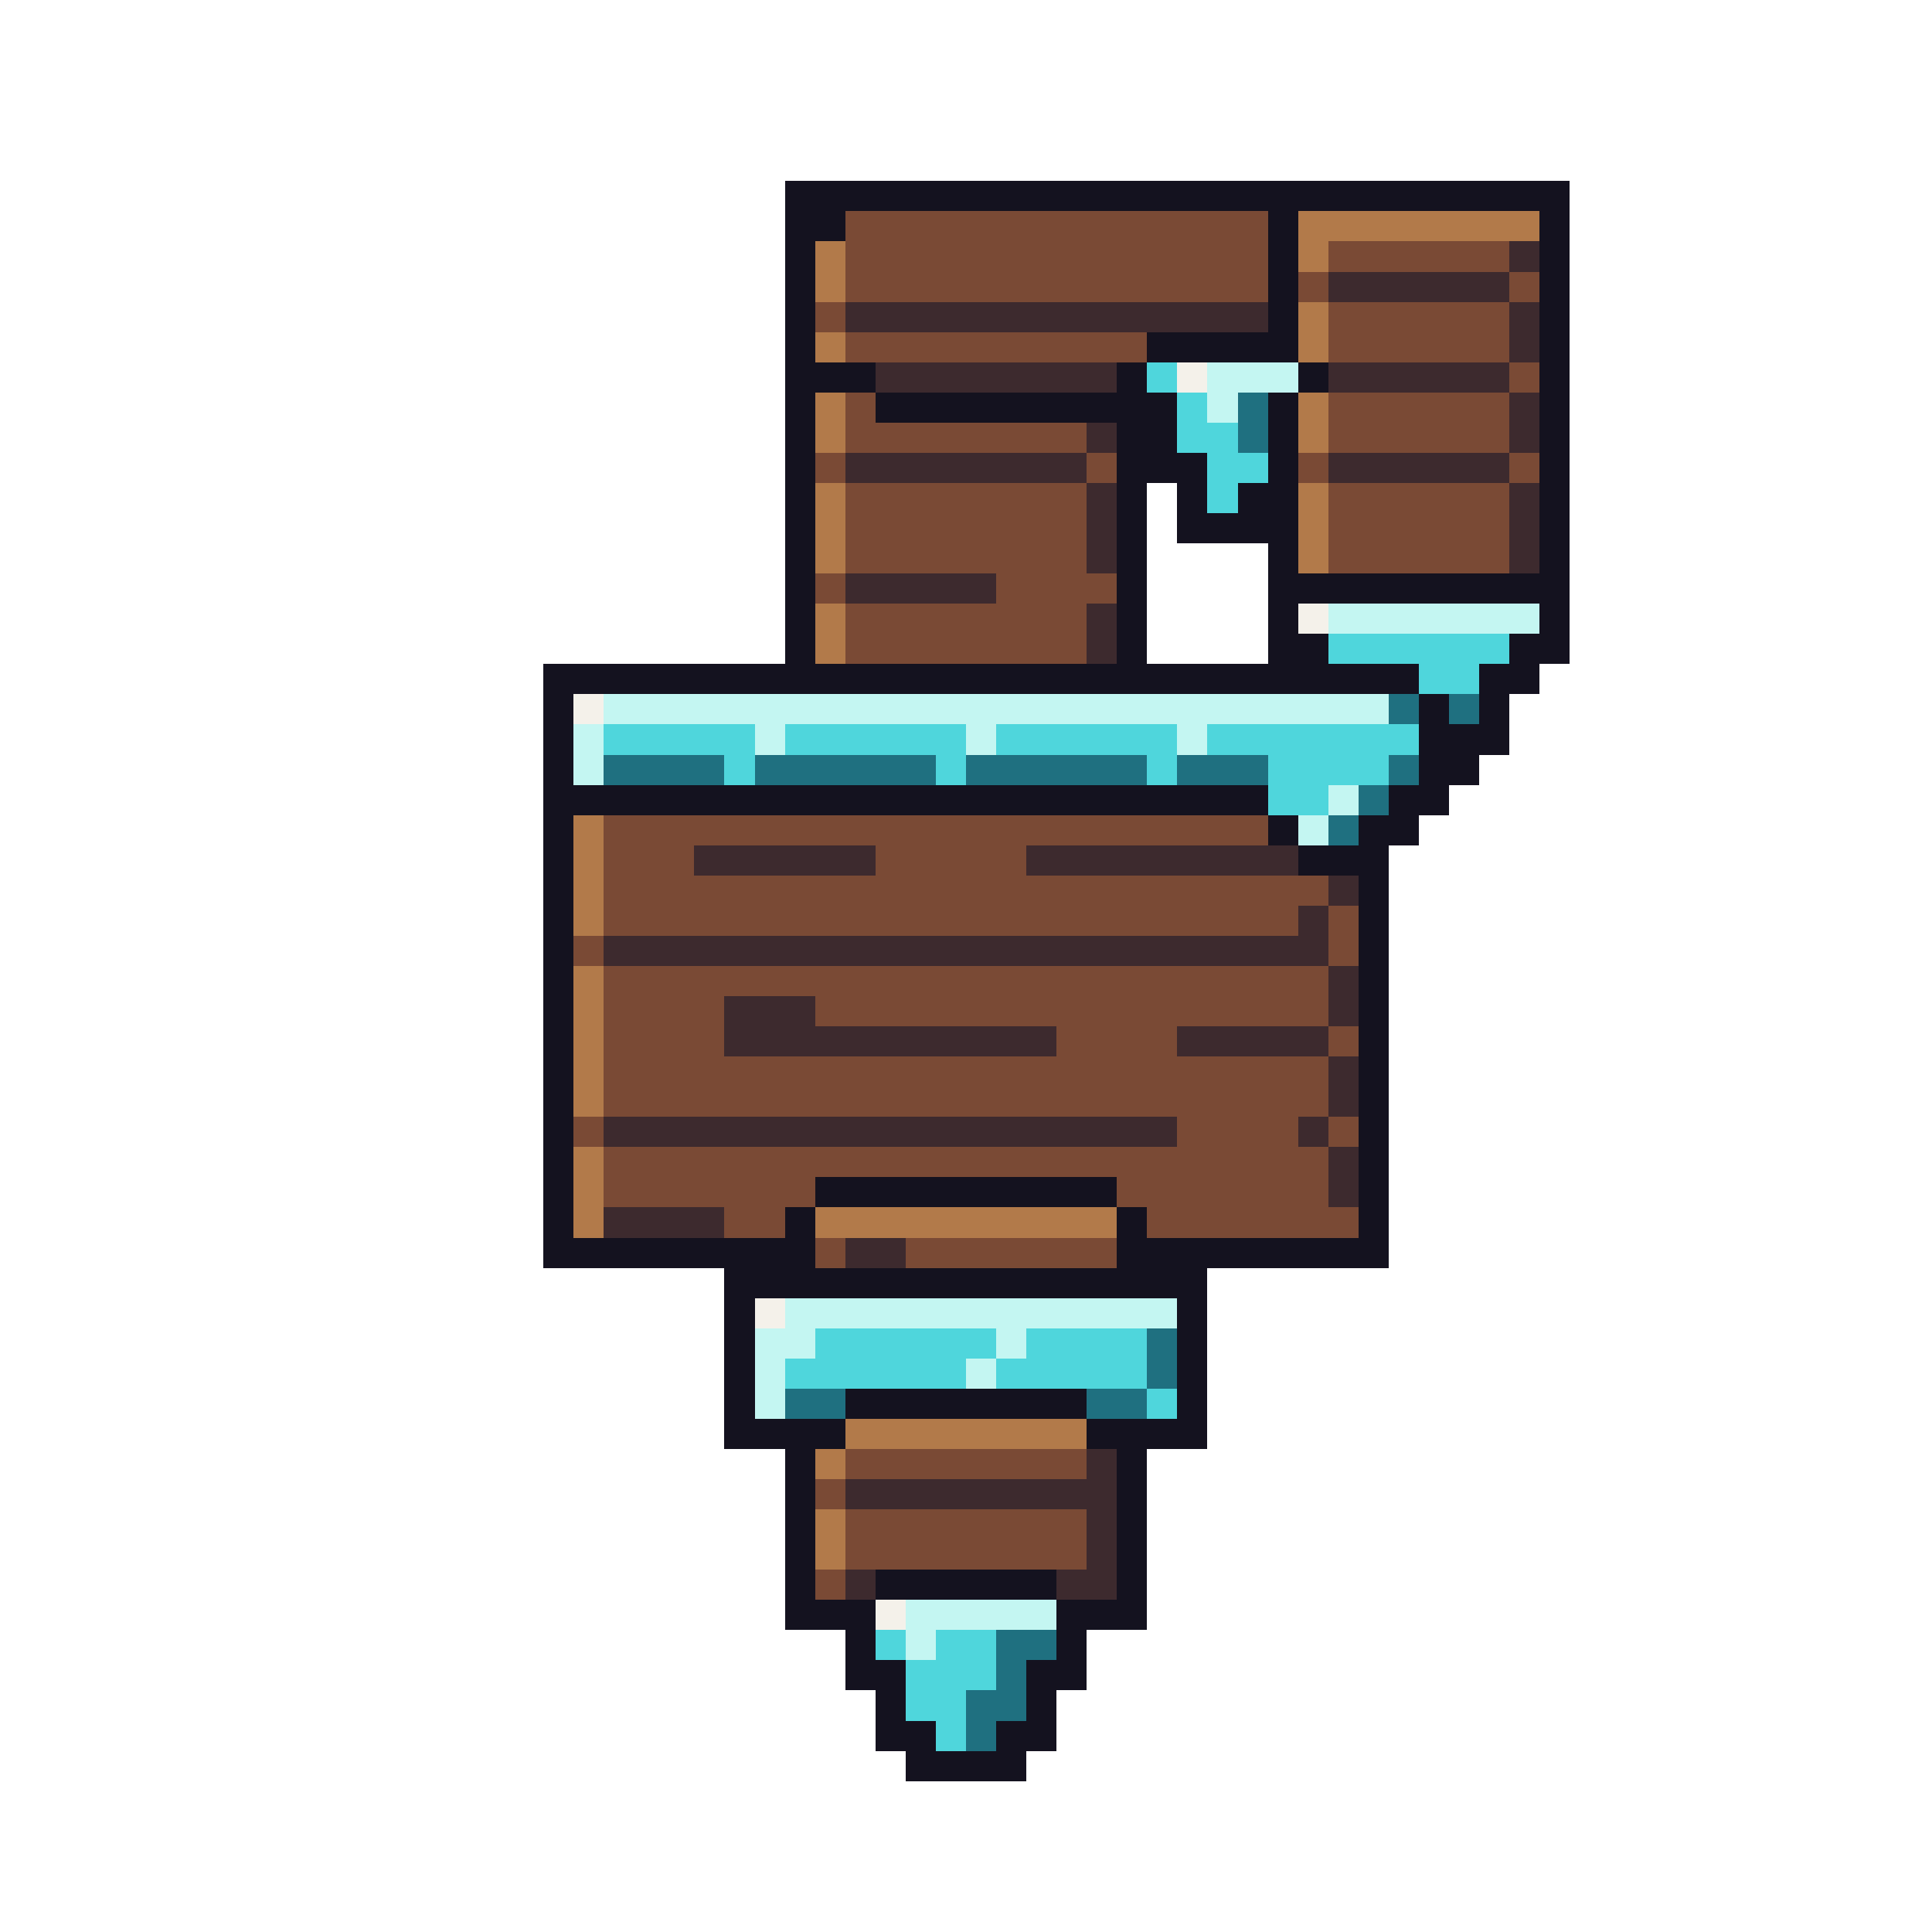
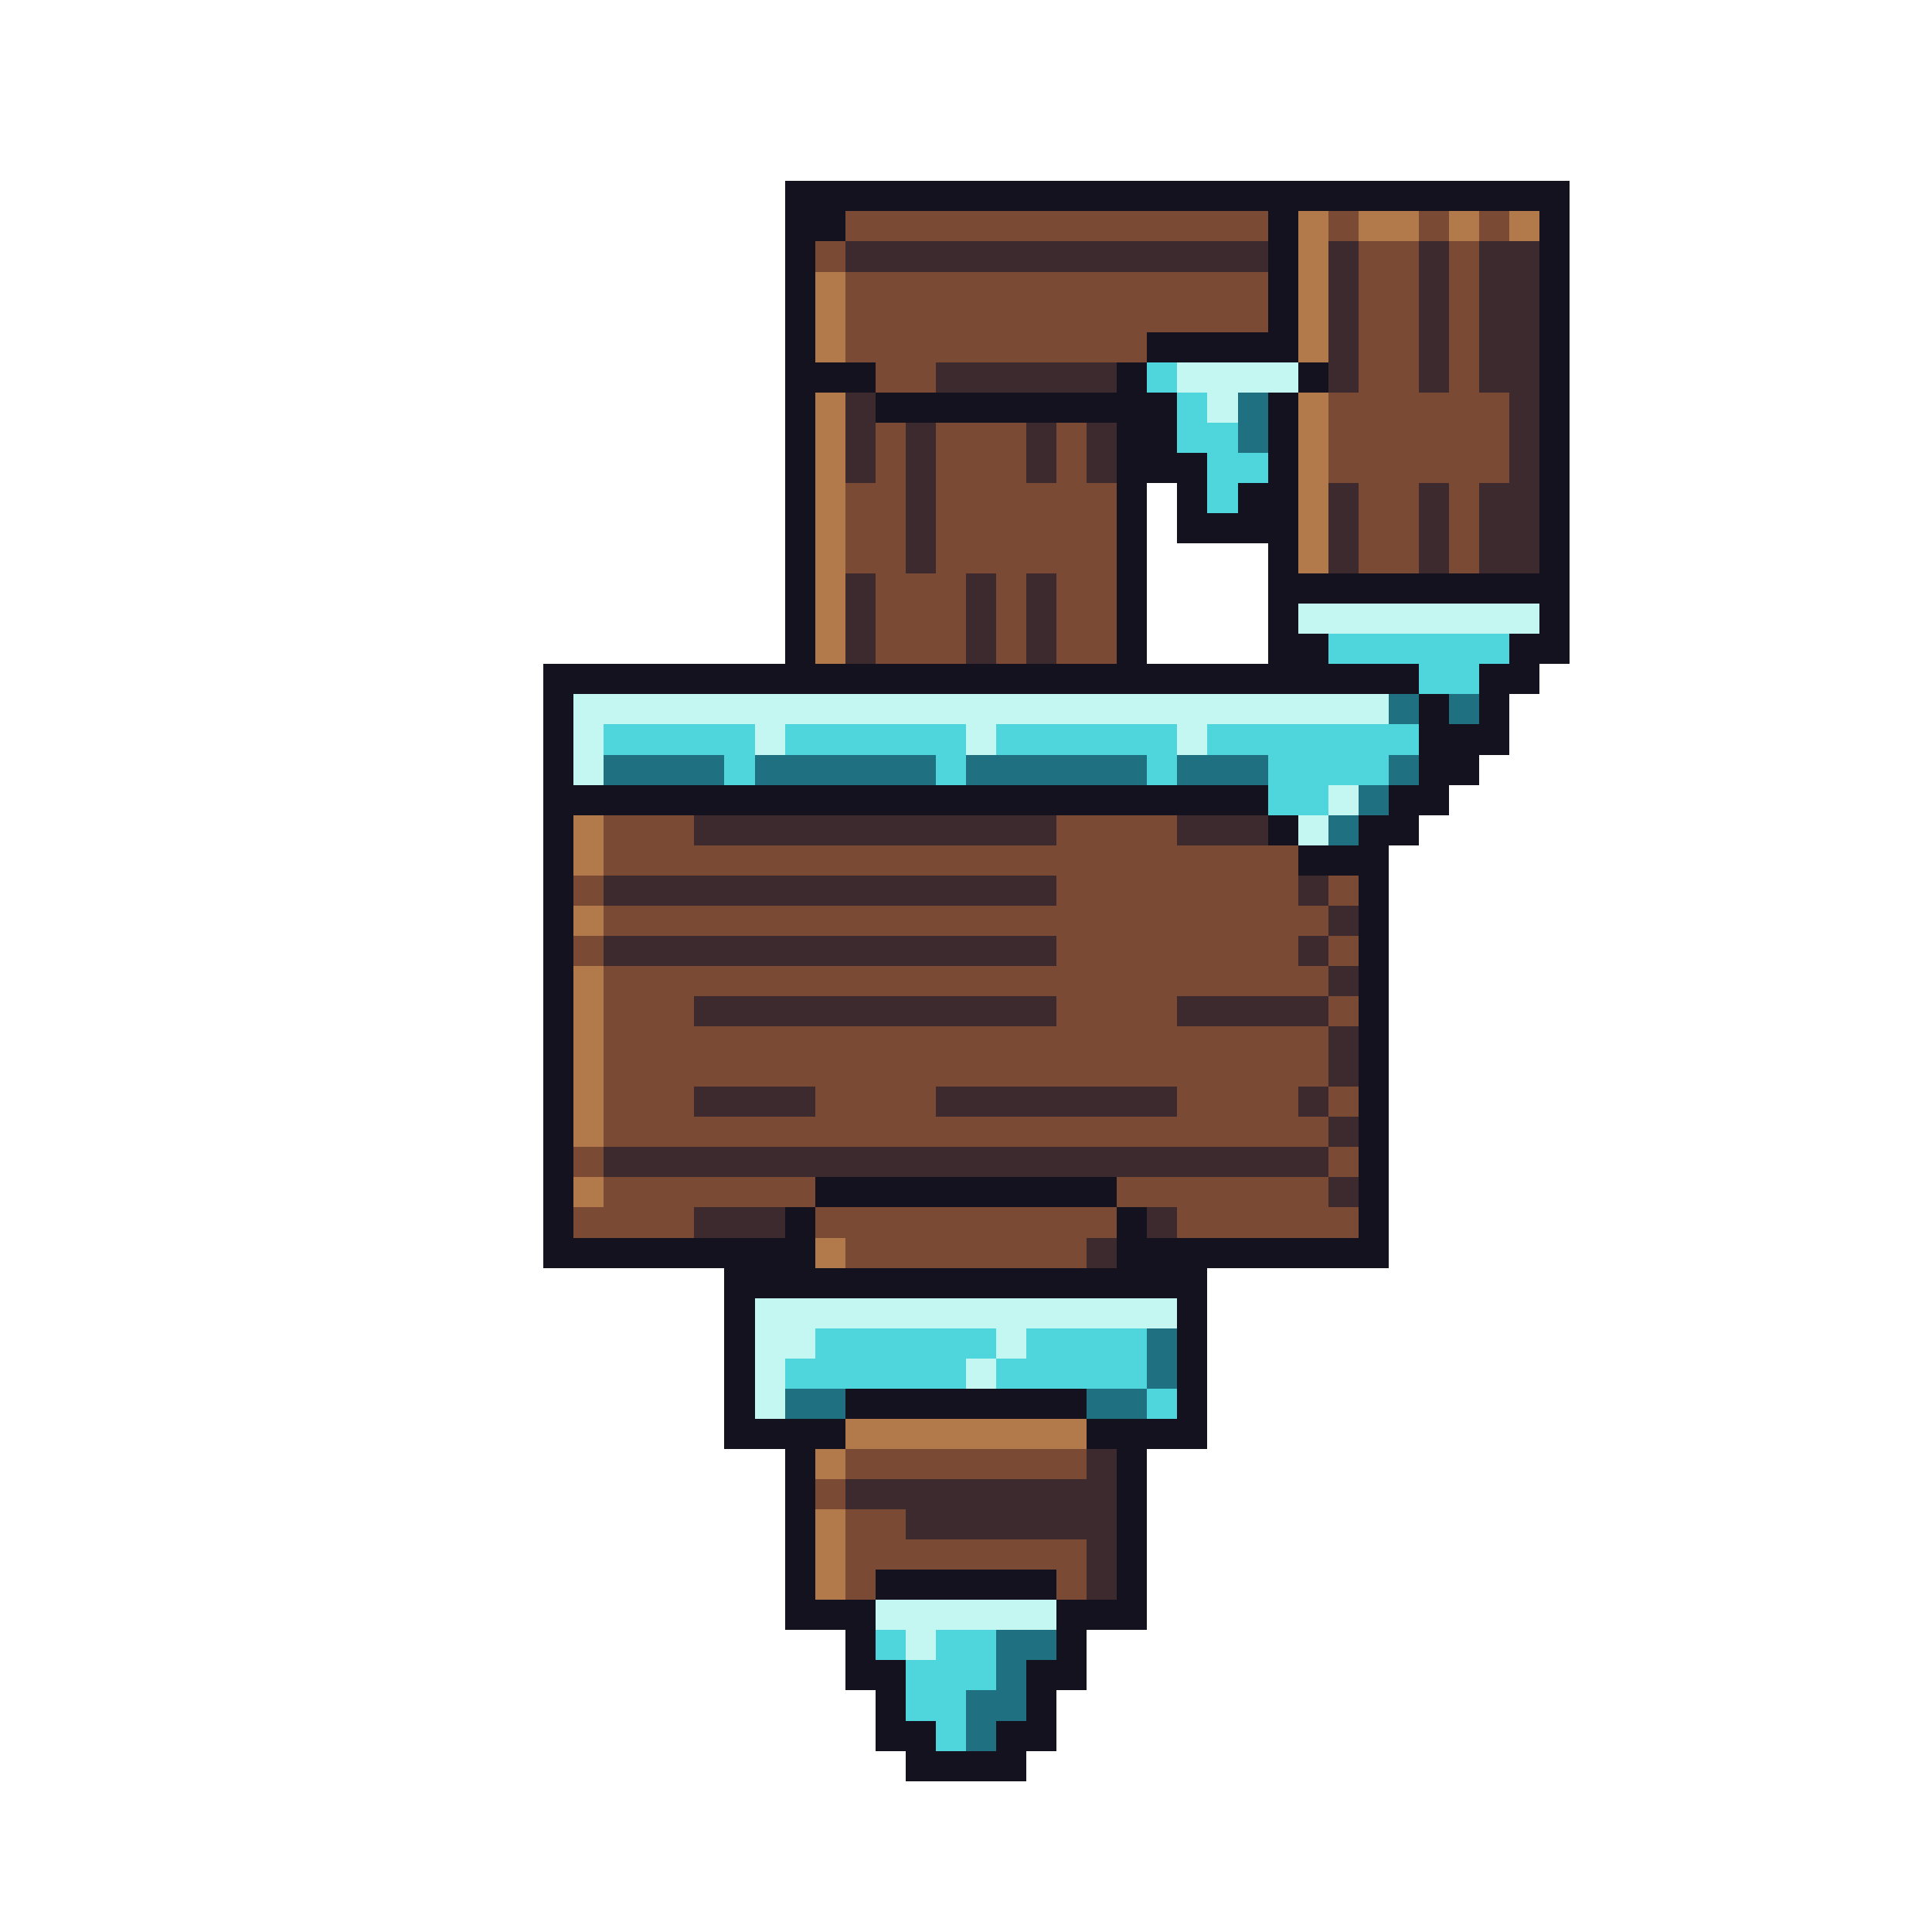
<svg xmlns="http://www.w3.org/2000/svg" width="64" height="64" viewBox="0 0 64 64" shape-rendering="crispEdges">
  <rect x="26" y="6" width="26" height="1" fill="#14121f" />
  <rect x="26" y="7" width="2" height="1" fill="#14121f" />
  <rect x="28" y="7" width="14" height="1" fill="#7a4a35" />
  <rect x="42" y="7" width="1" height="1" fill="#14121f" />
-   <rect x="43" y="7" width="8" height="1" fill="#b27a4a" />
+   <rect x="43" y="7" width="1" height="1" fill="#b27a4a" />
+   <rect x="44" y="7" width="1" height="1" fill="#7a4a35" />
+   <rect x="45" y="7" width="2" height="1" fill="#b27a4a" />
+   <rect x="47" y="7" width="1" height="1" fill="#7a4a35" />
+   <rect x="48" y="7" width="1" height="1" fill="#b27a4a" />
+   <rect x="49" y="7" width="1" height="1" fill="#7a4a35" />
+   <rect x="50" y="7" width="1" height="1" fill="#b27a4a" />
  <rect x="51" y="7" width="1" height="1" fill="#14121f" />
  <rect x="26" y="8" width="1" height="1" fill="#14121f" />
-   <rect x="27" y="8" width="1" height="1" fill="#b27a4a" />
-   <rect x="28" y="8" width="14" height="1" fill="#7a4a35" />
+   <rect x="27" y="8" width="1" height="1" fill="#7a4a35" />
+   <rect x="28" y="8" width="14" height="1" fill="#3d2a2e" />
  <rect x="42" y="8" width="1" height="1" fill="#14121f" />
  <rect x="43" y="8" width="1" height="1" fill="#b27a4a" />
-   <rect x="44" y="8" width="6" height="1" fill="#7a4a35" />
-   <rect x="50" y="8" width="1" height="1" fill="#3d2a2e" />
+   <rect x="44" y="8" width="1" height="1" fill="#3d2a2e" />
+   <rect x="45" y="8" width="2" height="1" fill="#7a4a35" />
+   <rect x="47" y="8" width="1" height="1" fill="#3d2a2e" />
+   <rect x="48" y="8" width="1" height="1" fill="#7a4a35" />
+   <rect x="49" y="8" width="2" height="1" fill="#3d2a2e" />
  <rect x="51" y="8" width="1" height="1" fill="#14121f" />
  <rect x="26" y="9" width="1" height="1" fill="#14121f" />
  <rect x="27" y="9" width="1" height="1" fill="#b27a4a" />
  <rect x="28" y="9" width="14" height="1" fill="#7a4a35" />
  <rect x="42" y="9" width="1" height="1" fill="#14121f" />
-   <rect x="43" y="9" width="1" height="1" fill="#7a4a35" />
-   <rect x="44" y="9" width="6" height="1" fill="#3d2a2e" />
-   <rect x="50" y="9" width="1" height="1" fill="#7a4a35" />
+   <rect x="43" y="9" width="1" height="1" fill="#b27a4a" />
+   <rect x="44" y="9" width="1" height="1" fill="#3d2a2e" />
+   <rect x="45" y="9" width="2" height="1" fill="#7a4a35" />
+   <rect x="47" y="9" width="1" height="1" fill="#3d2a2e" />
+   <rect x="48" y="9" width="1" height="1" fill="#7a4a35" />
+   <rect x="49" y="9" width="2" height="1" fill="#3d2a2e" />
  <rect x="51" y="9" width="1" height="1" fill="#14121f" />
  <rect x="26" y="10" width="1" height="1" fill="#14121f" />
-   <rect x="27" y="10" width="1" height="1" fill="#7a4a35" />
-   <rect x="28" y="10" width="14" height="1" fill="#3d2a2e" />
+   <rect x="27" y="10" width="1" height="1" fill="#b27a4a" />
+   <rect x="28" y="10" width="14" height="1" fill="#7a4a35" />
  <rect x="42" y="10" width="1" height="1" fill="#14121f" />
  <rect x="43" y="10" width="1" height="1" fill="#b27a4a" />
-   <rect x="44" y="10" width="6" height="1" fill="#7a4a35" />
-   <rect x="50" y="10" width="1" height="1" fill="#3d2a2e" />
+   <rect x="44" y="10" width="1" height="1" fill="#3d2a2e" />
+   <rect x="45" y="10" width="2" height="1" fill="#7a4a35" />
+   <rect x="47" y="10" width="1" height="1" fill="#3d2a2e" />
+   <rect x="48" y="10" width="1" height="1" fill="#7a4a35" />
+   <rect x="49" y="10" width="2" height="1" fill="#3d2a2e" />
  <rect x="51" y="10" width="1" height="1" fill="#14121f" />
  <rect x="26" y="11" width="1" height="1" fill="#14121f" />
  <rect x="27" y="11" width="1" height="1" fill="#b27a4a" />
  <rect x="28" y="11" width="10" height="1" fill="#7a4a35" />
  <rect x="38" y="11" width="5" height="1" fill="#14121f" />
  <rect x="43" y="11" width="1" height="1" fill="#b27a4a" />
-   <rect x="44" y="11" width="6" height="1" fill="#7a4a35" />
-   <rect x="50" y="11" width="1" height="1" fill="#3d2a2e" />
+   <rect x="44" y="11" width="1" height="1" fill="#3d2a2e" />
+   <rect x="45" y="11" width="2" height="1" fill="#7a4a35" />
+   <rect x="47" y="11" width="1" height="1" fill="#3d2a2e" />
+   <rect x="48" y="11" width="1" height="1" fill="#7a4a35" />
+   <rect x="49" y="11" width="2" height="1" fill="#3d2a2e" />
  <rect x="51" y="11" width="1" height="1" fill="#14121f" />
  <rect x="26" y="12" width="3" height="1" fill="#14121f" />
-   <rect x="29" y="12" width="8" height="1" fill="#3d2a2e" />
+   <rect x="29" y="12" width="2" height="1" fill="#7a4a35" />
+   <rect x="31" y="12" width="6" height="1" fill="#3d2a2e" />
  <rect x="37" y="12" width="1" height="1" fill="#14121f" />
  <rect x="38" y="12" width="1" height="1" fill="#4fd6dc" />
-   <rect x="39" y="12" width="1" height="1" fill="#f4f1ea" />
-   <rect x="40" y="12" width="3" height="1" fill="#c4f6f2" />
+   <rect x="39" y="12" width="4" height="1" fill="#c4f6f2" />
  <rect x="43" y="12" width="1" height="1" fill="#14121f" />
-   <rect x="44" y="12" width="6" height="1" fill="#3d2a2e" />
-   <rect x="50" y="12" width="1" height="1" fill="#7a4a35" />
+   <rect x="44" y="12" width="1" height="1" fill="#3d2a2e" />
+   <rect x="45" y="12" width="2" height="1" fill="#7a4a35" />
+   <rect x="47" y="12" width="1" height="1" fill="#3d2a2e" />
+   <rect x="48" y="12" width="1" height="1" fill="#7a4a35" />
+   <rect x="49" y="12" width="2" height="1" fill="#3d2a2e" />
  <rect x="51" y="12" width="1" height="1" fill="#14121f" />
  <rect x="26" y="13" width="1" height="1" fill="#14121f" />
  <rect x="27" y="13" width="1" height="1" fill="#b27a4a" />
-   <rect x="28" y="13" width="1" height="1" fill="#7a4a35" />
+   <rect x="28" y="13" width="1" height="1" fill="#3d2a2e" />
  <rect x="29" y="13" width="10" height="1" fill="#14121f" />
  <rect x="39" y="13" width="1" height="1" fill="#4fd6dc" />
  <rect x="40" y="13" width="1" height="1" fill="#c4f6f2" />
  <rect x="41" y="13" width="1" height="1" fill="#1f7080" />
  <rect x="42" y="13" width="1" height="1" fill="#14121f" />
  <rect x="43" y="13" width="1" height="1" fill="#b27a4a" />
  <rect x="44" y="13" width="6" height="1" fill="#7a4a35" />
  <rect x="50" y="13" width="1" height="1" fill="#3d2a2e" />
  <rect x="51" y="13" width="1" height="1" fill="#14121f" />
  <rect x="26" y="14" width="1" height="1" fill="#14121f" />
  <rect x="27" y="14" width="1" height="1" fill="#b27a4a" />
-   <rect x="28" y="14" width="8" height="1" fill="#7a4a35" />
+   <rect x="28" y="14" width="1" height="1" fill="#3d2a2e" />
+   <rect x="29" y="14" width="1" height="1" fill="#7a4a35" />
+   <rect x="30" y="14" width="1" height="1" fill="#3d2a2e" />
+   <rect x="31" y="14" width="3" height="1" fill="#7a4a35" />
+   <rect x="34" y="14" width="1" height="1" fill="#3d2a2e" />
+   <rect x="35" y="14" width="1" height="1" fill="#7a4a35" />
  <rect x="36" y="14" width="1" height="1" fill="#3d2a2e" />
  <rect x="37" y="14" width="2" height="1" fill="#14121f" />
  <rect x="39" y="14" width="2" height="1" fill="#4fd6dc" />
  <rect x="41" y="14" width="1" height="1" fill="#1f7080" />
  <rect x="42" y="14" width="1" height="1" fill="#14121f" />
  <rect x="43" y="14" width="1" height="1" fill="#b27a4a" />
  <rect x="44" y="14" width="6" height="1" fill="#7a4a35" />
  <rect x="50" y="14" width="1" height="1" fill="#3d2a2e" />
  <rect x="51" y="14" width="1" height="1" fill="#14121f" />
  <rect x="26" y="15" width="1" height="1" fill="#14121f" />
-   <rect x="27" y="15" width="1" height="1" fill="#7a4a35" />
-   <rect x="28" y="15" width="8" height="1" fill="#3d2a2e" />
-   <rect x="36" y="15" width="1" height="1" fill="#7a4a35" />
+   <rect x="27" y="15" width="1" height="1" fill="#b27a4a" />
+   <rect x="28" y="15" width="1" height="1" fill="#3d2a2e" />
+   <rect x="29" y="15" width="1" height="1" fill="#7a4a35" />
+   <rect x="30" y="15" width="1" height="1" fill="#3d2a2e" />
+   <rect x="31" y="15" width="3" height="1" fill="#7a4a35" />
+   <rect x="34" y="15" width="1" height="1" fill="#3d2a2e" />
+   <rect x="35" y="15" width="1" height="1" fill="#7a4a35" />
+   <rect x="36" y="15" width="1" height="1" fill="#3d2a2e" />
  <rect x="37" y="15" width="3" height="1" fill="#14121f" />
  <rect x="40" y="15" width="2" height="1" fill="#4fd6dc" />
  <rect x="42" y="15" width="1" height="1" fill="#14121f" />
-   <rect x="43" y="15" width="1" height="1" fill="#7a4a35" />
-   <rect x="44" y="15" width="6" height="1" fill="#3d2a2e" />
-   <rect x="50" y="15" width="1" height="1" fill="#7a4a35" />
+   <rect x="43" y="15" width="1" height="1" fill="#b27a4a" />
+   <rect x="44" y="15" width="6" height="1" fill="#7a4a35" />
+   <rect x="50" y="15" width="1" height="1" fill="#3d2a2e" />
  <rect x="51" y="15" width="1" height="1" fill="#14121f" />
  <rect x="26" y="16" width="1" height="1" fill="#14121f" />
  <rect x="27" y="16" width="1" height="1" fill="#b27a4a" />
-   <rect x="28" y="16" width="8" height="1" fill="#7a4a35" />
-   <rect x="36" y="16" width="1" height="1" fill="#3d2a2e" />
+   <rect x="28" y="16" width="2" height="1" fill="#7a4a35" />
+   <rect x="30" y="16" width="1" height="1" fill="#3d2a2e" />
+   <rect x="31" y="16" width="6" height="1" fill="#7a4a35" />
  <rect x="37" y="16" width="1" height="1" fill="#14121f" />
  <rect x="39" y="16" width="1" height="1" fill="#14121f" />
  <rect x="40" y="16" width="1" height="1" fill="#4fd6dc" />
  <rect x="41" y="16" width="2" height="1" fill="#14121f" />
  <rect x="43" y="16" width="1" height="1" fill="#b27a4a" />
-   <rect x="44" y="16" width="6" height="1" fill="#7a4a35" />
-   <rect x="50" y="16" width="1" height="1" fill="#3d2a2e" />
+   <rect x="44" y="16" width="1" height="1" fill="#3d2a2e" />
+   <rect x="45" y="16" width="2" height="1" fill="#7a4a35" />
+   <rect x="47" y="16" width="1" height="1" fill="#3d2a2e" />
+   <rect x="48" y="16" width="1" height="1" fill="#7a4a35" />
+   <rect x="49" y="16" width="2" height="1" fill="#3d2a2e" />
  <rect x="51" y="16" width="1" height="1" fill="#14121f" />
  <rect x="26" y="17" width="1" height="1" fill="#14121f" />
  <rect x="27" y="17" width="1" height="1" fill="#b27a4a" />
-   <rect x="28" y="17" width="8" height="1" fill="#7a4a35" />
-   <rect x="36" y="17" width="1" height="1" fill="#3d2a2e" />
+   <rect x="28" y="17" width="2" height="1" fill="#7a4a35" />
+   <rect x="30" y="17" width="1" height="1" fill="#3d2a2e" />
+   <rect x="31" y="17" width="6" height="1" fill="#7a4a35" />
  <rect x="37" y="17" width="1" height="1" fill="#14121f" />
  <rect x="39" y="17" width="4" height="1" fill="#14121f" />
  <rect x="43" y="17" width="1" height="1" fill="#b27a4a" />
-   <rect x="44" y="17" width="6" height="1" fill="#7a4a35" />
-   <rect x="50" y="17" width="1" height="1" fill="#3d2a2e" />
+   <rect x="44" y="17" width="1" height="1" fill="#3d2a2e" />
+   <rect x="45" y="17" width="2" height="1" fill="#7a4a35" />
+   <rect x="47" y="17" width="1" height="1" fill="#3d2a2e" />
+   <rect x="48" y="17" width="1" height="1" fill="#7a4a35" />
+   <rect x="49" y="17" width="2" height="1" fill="#3d2a2e" />
  <rect x="51" y="17" width="1" height="1" fill="#14121f" />
  <rect x="26" y="18" width="1" height="1" fill="#14121f" />
  <rect x="27" y="18" width="1" height="1" fill="#b27a4a" />
-   <rect x="28" y="18" width="8" height="1" fill="#7a4a35" />
-   <rect x="36" y="18" width="1" height="1" fill="#3d2a2e" />
+   <rect x="28" y="18" width="2" height="1" fill="#7a4a35" />
+   <rect x="30" y="18" width="1" height="1" fill="#3d2a2e" />
+   <rect x="31" y="18" width="6" height="1" fill="#7a4a35" />
  <rect x="37" y="18" width="1" height="1" fill="#14121f" />
  <rect x="42" y="18" width="1" height="1" fill="#14121f" />
  <rect x="43" y="18" width="1" height="1" fill="#b27a4a" />
-   <rect x="44" y="18" width="6" height="1" fill="#7a4a35" />
-   <rect x="50" y="18" width="1" height="1" fill="#3d2a2e" />
+   <rect x="44" y="18" width="1" height="1" fill="#3d2a2e" />
+   <rect x="45" y="18" width="2" height="1" fill="#7a4a35" />
+   <rect x="47" y="18" width="1" height="1" fill="#3d2a2e" />
+   <rect x="48" y="18" width="1" height="1" fill="#7a4a35" />
+   <rect x="49" y="18" width="2" height="1" fill="#3d2a2e" />
  <rect x="51" y="18" width="1" height="1" fill="#14121f" />
  <rect x="26" y="19" width="1" height="1" fill="#14121f" />
-   <rect x="27" y="19" width="1" height="1" fill="#7a4a35" />
-   <rect x="28" y="19" width="5" height="1" fill="#3d2a2e" />
-   <rect x="33" y="19" width="4" height="1" fill="#7a4a35" />
+   <rect x="27" y="19" width="1" height="1" fill="#b27a4a" />
+   <rect x="28" y="19" width="1" height="1" fill="#3d2a2e" />
+   <rect x="29" y="19" width="3" height="1" fill="#7a4a35" />
+   <rect x="32" y="19" width="1" height="1" fill="#3d2a2e" />
+   <rect x="33" y="19" width="1" height="1" fill="#7a4a35" />
+   <rect x="34" y="19" width="1" height="1" fill="#3d2a2e" />
+   <rect x="35" y="19" width="2" height="1" fill="#7a4a35" />
  <rect x="37" y="19" width="1" height="1" fill="#14121f" />
  <rect x="42" y="19" width="10" height="1" fill="#14121f" />
  <rect x="26" y="20" width="1" height="1" fill="#14121f" />
  <rect x="27" y="20" width="1" height="1" fill="#b27a4a" />
-   <rect x="28" y="20" width="8" height="1" fill="#7a4a35" />
-   <rect x="36" y="20" width="1" height="1" fill="#3d2a2e" />
+   <rect x="28" y="20" width="1" height="1" fill="#3d2a2e" />
+   <rect x="29" y="20" width="3" height="1" fill="#7a4a35" />
+   <rect x="32" y="20" width="1" height="1" fill="#3d2a2e" />
+   <rect x="33" y="20" width="1" height="1" fill="#7a4a35" />
+   <rect x="34" y="20" width="1" height="1" fill="#3d2a2e" />
+   <rect x="35" y="20" width="2" height="1" fill="#7a4a35" />
  <rect x="37" y="20" width="1" height="1" fill="#14121f" />
  <rect x="42" y="20" width="1" height="1" fill="#14121f" />
-   <rect x="43" y="20" width="1" height="1" fill="#f4f1ea" />
-   <rect x="44" y="20" width="7" height="1" fill="#c4f6f2" />
+   <rect x="43" y="20" width="8" height="1" fill="#c4f6f2" />
  <rect x="51" y="20" width="1" height="1" fill="#14121f" />
  <rect x="26" y="21" width="1" height="1" fill="#14121f" />
  <rect x="27" y="21" width="1" height="1" fill="#b27a4a" />
-   <rect x="28" y="21" width="8" height="1" fill="#7a4a35" />
-   <rect x="36" y="21" width="1" height="1" fill="#3d2a2e" />
+   <rect x="28" y="21" width="1" height="1" fill="#3d2a2e" />
+   <rect x="29" y="21" width="3" height="1" fill="#7a4a35" />
+   <rect x="32" y="21" width="1" height="1" fill="#3d2a2e" />
+   <rect x="33" y="21" width="1" height="1" fill="#7a4a35" />
+   <rect x="34" y="21" width="1" height="1" fill="#3d2a2e" />
+   <rect x="35" y="21" width="2" height="1" fill="#7a4a35" />
  <rect x="37" y="21" width="1" height="1" fill="#14121f" />
  <rect x="42" y="21" width="2" height="1" fill="#14121f" />
  <rect x="44" y="21" width="6" height="1" fill="#4fd6dc" />
  <rect x="50" y="21" width="2" height="1" fill="#14121f" />
  <rect x="18" y="22" width="29" height="1" fill="#14121f" />
  <rect x="47" y="22" width="2" height="1" fill="#4fd6dc" />
  <rect x="49" y="22" width="2" height="1" fill="#14121f" />
  <rect x="18" y="23" width="1" height="1" fill="#14121f" />
-   <rect x="19" y="23" width="1" height="1" fill="#f4f1ea" />
-   <rect x="20" y="23" width="26" height="1" fill="#c4f6f2" />
+   <rect x="19" y="23" width="27" height="1" fill="#c4f6f2" />
  <rect x="46" y="23" width="1" height="1" fill="#1f7080" />
  <rect x="47" y="23" width="1" height="1" fill="#14121f" />
  <rect x="48" y="23" width="1" height="1" fill="#1f7080" />
  <rect x="49" y="23" width="1" height="1" fill="#14121f" />
  <rect x="18" y="24" width="1" height="1" fill="#14121f" />
  <rect x="19" y="24" width="1" height="1" fill="#c4f6f2" />
  <rect x="20" y="24" width="5" height="1" fill="#4fd6dc" />
  <rect x="25" y="24" width="1" height="1" fill="#c4f6f2" />
  <rect x="26" y="24" width="6" height="1" fill="#4fd6dc" />
  <rect x="32" y="24" width="1" height="1" fill="#c4f6f2" />
  <rect x="33" y="24" width="6" height="1" fill="#4fd6dc" />
  <rect x="39" y="24" width="1" height="1" fill="#c4f6f2" />
  <rect x="40" y="24" width="7" height="1" fill="#4fd6dc" />
  <rect x="47" y="24" width="3" height="1" fill="#14121f" />
  <rect x="18" y="25" width="1" height="1" fill="#14121f" />
  <rect x="19" y="25" width="1" height="1" fill="#c4f6f2" />
  <rect x="20" y="25" width="4" height="1" fill="#1f7080" />
  <rect x="24" y="25" width="1" height="1" fill="#4fd6dc" />
  <rect x="25" y="25" width="6" height="1" fill="#1f7080" />
  <rect x="31" y="25" width="1" height="1" fill="#4fd6dc" />
  <rect x="32" y="25" width="6" height="1" fill="#1f7080" />
  <rect x="38" y="25" width="1" height="1" fill="#4fd6dc" />
  <rect x="39" y="25" width="3" height="1" fill="#1f7080" />
  <rect x="42" y="25" width="4" height="1" fill="#4fd6dc" />
  <rect x="46" y="25" width="1" height="1" fill="#1f7080" />
  <rect x="47" y="25" width="2" height="1" fill="#14121f" />
  <rect x="18" y="26" width="24" height="1" fill="#14121f" />
  <rect x="42" y="26" width="2" height="1" fill="#4fd6dc" />
  <rect x="44" y="26" width="1" height="1" fill="#c4f6f2" />
  <rect x="45" y="26" width="1" height="1" fill="#1f7080" />
  <rect x="46" y="26" width="2" height="1" fill="#14121f" />
  <rect x="18" y="27" width="1" height="1" fill="#14121f" />
  <rect x="19" y="27" width="1" height="1" fill="#b27a4a" />
-   <rect x="20" y="27" width="22" height="1" fill="#7a4a35" />
+   <rect x="20" y="27" width="3" height="1" fill="#7a4a35" />
+   <rect x="23" y="27" width="12" height="1" fill="#3d2a2e" />
+   <rect x="35" y="27" width="4" height="1" fill="#7a4a35" />
+   <rect x="39" y="27" width="3" height="1" fill="#3d2a2e" />
  <rect x="42" y="27" width="1" height="1" fill="#14121f" />
  <rect x="43" y="27" width="1" height="1" fill="#c4f6f2" />
  <rect x="44" y="27" width="1" height="1" fill="#1f7080" />
  <rect x="45" y="27" width="2" height="1" fill="#14121f" />
  <rect x="18" y="28" width="1" height="1" fill="#14121f" />
  <rect x="19" y="28" width="1" height="1" fill="#b27a4a" />
-   <rect x="20" y="28" width="3" height="1" fill="#7a4a35" />
-   <rect x="23" y="28" width="6" height="1" fill="#3d2a2e" />
-   <rect x="29" y="28" width="5" height="1" fill="#7a4a35" />
-   <rect x="34" y="28" width="9" height="1" fill="#3d2a2e" />
+   <rect x="20" y="28" width="23" height="1" fill="#7a4a35" />
  <rect x="43" y="28" width="3" height="1" fill="#14121f" />
  <rect x="18" y="29" width="1" height="1" fill="#14121f" />
-   <rect x="19" y="29" width="1" height="1" fill="#b27a4a" />
-   <rect x="20" y="29" width="24" height="1" fill="#7a4a35" />
-   <rect x="44" y="29" width="1" height="1" fill="#3d2a2e" />
+   <rect x="19" y="29" width="1" height="1" fill="#7a4a35" />
+   <rect x="20" y="29" width="15" height="1" fill="#3d2a2e" />
+   <rect x="35" y="29" width="8" height="1" fill="#7a4a35" />
+   <rect x="43" y="29" width="1" height="1" fill="#3d2a2e" />
+   <rect x="44" y="29" width="1" height="1" fill="#7a4a35" />
  <rect x="45" y="29" width="1" height="1" fill="#14121f" />
  <rect x="18" y="30" width="1" height="1" fill="#14121f" />
  <rect x="19" y="30" width="1" height="1" fill="#b27a4a" />
-   <rect x="20" y="30" width="23" height="1" fill="#7a4a35" />
-   <rect x="43" y="30" width="1" height="1" fill="#3d2a2e" />
-   <rect x="44" y="30" width="1" height="1" fill="#7a4a35" />
+   <rect x="20" y="30" width="24" height="1" fill="#7a4a35" />
+   <rect x="44" y="30" width="1" height="1" fill="#3d2a2e" />
  <rect x="45" y="30" width="1" height="1" fill="#14121f" />
  <rect x="18" y="31" width="1" height="1" fill="#14121f" />
  <rect x="19" y="31" width="1" height="1" fill="#7a4a35" />
-   <rect x="20" y="31" width="24" height="1" fill="#3d2a2e" />
+   <rect x="20" y="31" width="15" height="1" fill="#3d2a2e" />
+   <rect x="35" y="31" width="8" height="1" fill="#7a4a35" />
+   <rect x="43" y="31" width="1" height="1" fill="#3d2a2e" />
  <rect x="44" y="31" width="1" height="1" fill="#7a4a35" />
  <rect x="45" y="31" width="1" height="1" fill="#14121f" />
  <rect x="18" y="32" width="1" height="1" fill="#14121f" />
  <rect x="19" y="32" width="1" height="1" fill="#b27a4a" />
  <rect x="20" y="32" width="24" height="1" fill="#7a4a35" />
  <rect x="44" y="32" width="1" height="1" fill="#3d2a2e" />
  <rect x="45" y="32" width="1" height="1" fill="#14121f" />
  <rect x="18" y="33" width="1" height="1" fill="#14121f" />
  <rect x="19" y="33" width="1" height="1" fill="#b27a4a" />
-   <rect x="20" y="33" width="4" height="1" fill="#7a4a35" />
-   <rect x="24" y="33" width="3" height="1" fill="#3d2a2e" />
-   <rect x="27" y="33" width="17" height="1" fill="#7a4a35" />
-   <rect x="44" y="33" width="1" height="1" fill="#3d2a2e" />
+   <rect x="20" y="33" width="3" height="1" fill="#7a4a35" />
+   <rect x="23" y="33" width="12" height="1" fill="#3d2a2e" />
+   <rect x="35" y="33" width="4" height="1" fill="#7a4a35" />
+   <rect x="39" y="33" width="5" height="1" fill="#3d2a2e" />
+   <rect x="44" y="33" width="1" height="1" fill="#7a4a35" />
  <rect x="45" y="33" width="1" height="1" fill="#14121f" />
  <rect x="18" y="34" width="1" height="1" fill="#14121f" />
  <rect x="19" y="34" width="1" height="1" fill="#b27a4a" />
-   <rect x="20" y="34" width="4" height="1" fill="#7a4a35" />
-   <rect x="24" y="34" width="11" height="1" fill="#3d2a2e" />
-   <rect x="35" y="34" width="4" height="1" fill="#7a4a35" />
-   <rect x="39" y="34" width="5" height="1" fill="#3d2a2e" />
-   <rect x="44" y="34" width="1" height="1" fill="#7a4a35" />
+   <rect x="20" y="34" width="24" height="1" fill="#7a4a35" />
+   <rect x="44" y="34" width="1" height="1" fill="#3d2a2e" />
  <rect x="45" y="34" width="1" height="1" fill="#14121f" />
  <rect x="18" y="35" width="1" height="1" fill="#14121f" />
  <rect x="19" y="35" width="1" height="1" fill="#b27a4a" />
  <rect x="20" y="35" width="24" height="1" fill="#7a4a35" />
  <rect x="44" y="35" width="1" height="1" fill="#3d2a2e" />
  <rect x="45" y="35" width="1" height="1" fill="#14121f" />
  <rect x="18" y="36" width="1" height="1" fill="#14121f" />
  <rect x="19" y="36" width="1" height="1" fill="#b27a4a" />
-   <rect x="20" y="36" width="24" height="1" fill="#7a4a35" />
-   <rect x="44" y="36" width="1" height="1" fill="#3d2a2e" />
+   <rect x="20" y="36" width="3" height="1" fill="#7a4a35" />
+   <rect x="23" y="36" width="4" height="1" fill="#3d2a2e" />
+   <rect x="27" y="36" width="4" height="1" fill="#7a4a35" />
+   <rect x="31" y="36" width="8" height="1" fill="#3d2a2e" />
+   <rect x="39" y="36" width="4" height="1" fill="#7a4a35" />
+   <rect x="43" y="36" width="1" height="1" fill="#3d2a2e" />
+   <rect x="44" y="36" width="1" height="1" fill="#7a4a35" />
  <rect x="45" y="36" width="1" height="1" fill="#14121f" />
  <rect x="18" y="37" width="1" height="1" fill="#14121f" />
-   <rect x="19" y="37" width="1" height="1" fill="#7a4a35" />
-   <rect x="20" y="37" width="19" height="1" fill="#3d2a2e" />
-   <rect x="39" y="37" width="4" height="1" fill="#7a4a35" />
-   <rect x="43" y="37" width="1" height="1" fill="#3d2a2e" />
-   <rect x="44" y="37" width="1" height="1" fill="#7a4a35" />
+   <rect x="19" y="37" width="1" height="1" fill="#b27a4a" />
+   <rect x="20" y="37" width="24" height="1" fill="#7a4a35" />
+   <rect x="44" y="37" width="1" height="1" fill="#3d2a2e" />
  <rect x="45" y="37" width="1" height="1" fill="#14121f" />
  <rect x="18" y="38" width="1" height="1" fill="#14121f" />
-   <rect x="19" y="38" width="1" height="1" fill="#b27a4a" />
-   <rect x="20" y="38" width="24" height="1" fill="#7a4a35" />
-   <rect x="44" y="38" width="1" height="1" fill="#3d2a2e" />
+   <rect x="19" y="38" width="1" height="1" fill="#7a4a35" />
+   <rect x="20" y="38" width="24" height="1" fill="#3d2a2e" />
+   <rect x="44" y="38" width="1" height="1" fill="#7a4a35" />
  <rect x="45" y="38" width="1" height="1" fill="#14121f" />
  <rect x="18" y="39" width="1" height="1" fill="#14121f" />
  <rect x="19" y="39" width="1" height="1" fill="#b27a4a" />
  <rect x="20" y="39" width="7" height="1" fill="#7a4a35" />
  <rect x="27" y="39" width="10" height="1" fill="#14121f" />
  <rect x="37" y="39" width="7" height="1" fill="#7a4a35" />
  <rect x="44" y="39" width="1" height="1" fill="#3d2a2e" />
  <rect x="45" y="39" width="1" height="1" fill="#14121f" />
  <rect x="18" y="40" width="1" height="1" fill="#14121f" />
-   <rect x="19" y="40" width="1" height="1" fill="#b27a4a" />
-   <rect x="20" y="40" width="4" height="1" fill="#3d2a2e" />
-   <rect x="24" y="40" width="2" height="1" fill="#7a4a35" />
+   <rect x="19" y="40" width="4" height="1" fill="#7a4a35" />
+   <rect x="23" y="40" width="3" height="1" fill="#3d2a2e" />
  <rect x="26" y="40" width="1" height="1" fill="#14121f" />
-   <rect x="27" y="40" width="10" height="1" fill="#b27a4a" />
+   <rect x="27" y="40" width="10" height="1" fill="#7a4a35" />
  <rect x="37" y="40" width="1" height="1" fill="#14121f" />
-   <rect x="38" y="40" width="7" height="1" fill="#7a4a35" />
+   <rect x="38" y="40" width="1" height="1" fill="#3d2a2e" />
+   <rect x="39" y="40" width="6" height="1" fill="#7a4a35" />
  <rect x="45" y="40" width="1" height="1" fill="#14121f" />
  <rect x="18" y="41" width="9" height="1" fill="#14121f" />
-   <rect x="27" y="41" width="1" height="1" fill="#7a4a35" />
-   <rect x="28" y="41" width="2" height="1" fill="#3d2a2e" />
-   <rect x="30" y="41" width="7" height="1" fill="#7a4a35" />
+   <rect x="27" y="41" width="1" height="1" fill="#b27a4a" />
+   <rect x="28" y="41" width="8" height="1" fill="#7a4a35" />
+   <rect x="36" y="41" width="1" height="1" fill="#3d2a2e" />
  <rect x="37" y="41" width="9" height="1" fill="#14121f" />
  <rect x="24" y="42" width="16" height="1" fill="#14121f" />
  <rect x="24" y="43" width="1" height="1" fill="#14121f" />
-   <rect x="25" y="43" width="1" height="1" fill="#f4f1ea" />
-   <rect x="26" y="43" width="13" height="1" fill="#c4f6f2" />
+   <rect x="25" y="43" width="14" height="1" fill="#c4f6f2" />
  <rect x="39" y="43" width="1" height="1" fill="#14121f" />
  <rect x="24" y="44" width="1" height="1" fill="#14121f" />
  <rect x="25" y="44" width="2" height="1" fill="#c4f6f2" />
  <rect x="27" y="44" width="6" height="1" fill="#4fd6dc" />
  <rect x="33" y="44" width="1" height="1" fill="#c4f6f2" />
  <rect x="34" y="44" width="4" height="1" fill="#4fd6dc" />
  <rect x="38" y="44" width="1" height="1" fill="#1f7080" />
  <rect x="39" y="44" width="1" height="1" fill="#14121f" />
  <rect x="24" y="45" width="1" height="1" fill="#14121f" />
  <rect x="25" y="45" width="1" height="1" fill="#c4f6f2" />
  <rect x="26" y="45" width="6" height="1" fill="#4fd6dc" />
  <rect x="32" y="45" width="1" height="1" fill="#c4f6f2" />
  <rect x="33" y="45" width="5" height="1" fill="#4fd6dc" />
  <rect x="38" y="45" width="1" height="1" fill="#1f7080" />
  <rect x="39" y="45" width="1" height="1" fill="#14121f" />
  <rect x="24" y="46" width="1" height="1" fill="#14121f" />
  <rect x="25" y="46" width="1" height="1" fill="#c4f6f2" />
  <rect x="26" y="46" width="2" height="1" fill="#1f7080" />
  <rect x="28" y="46" width="8" height="1" fill="#14121f" />
  <rect x="36" y="46" width="2" height="1" fill="#1f7080" />
  <rect x="38" y="46" width="1" height="1" fill="#4fd6dc" />
  <rect x="39" y="46" width="1" height="1" fill="#14121f" />
  <rect x="24" y="47" width="4" height="1" fill="#14121f" />
  <rect x="28" y="47" width="8" height="1" fill="#b27a4a" />
  <rect x="36" y="47" width="4" height="1" fill="#14121f" />
  <rect x="26" y="48" width="1" height="1" fill="#14121f" />
  <rect x="27" y="48" width="1" height="1" fill="#b27a4a" />
  <rect x="28" y="48" width="8" height="1" fill="#7a4a35" />
  <rect x="36" y="48" width="1" height="1" fill="#3d2a2e" />
  <rect x="37" y="48" width="1" height="1" fill="#14121f" />
  <rect x="26" y="49" width="1" height="1" fill="#14121f" />
  <rect x="27" y="49" width="1" height="1" fill="#7a4a35" />
  <rect x="28" y="49" width="9" height="1" fill="#3d2a2e" />
  <rect x="37" y="49" width="1" height="1" fill="#14121f" />
  <rect x="26" y="50" width="1" height="1" fill="#14121f" />
  <rect x="27" y="50" width="1" height="1" fill="#b27a4a" />
-   <rect x="28" y="50" width="8" height="1" fill="#7a4a35" />
-   <rect x="36" y="50" width="1" height="1" fill="#3d2a2e" />
+   <rect x="28" y="50" width="2" height="1" fill="#7a4a35" />
+   <rect x="30" y="50" width="7" height="1" fill="#3d2a2e" />
  <rect x="37" y="50" width="1" height="1" fill="#14121f" />
  <rect x="26" y="51" width="1" height="1" fill="#14121f" />
  <rect x="27" y="51" width="1" height="1" fill="#b27a4a" />
  <rect x="28" y="51" width="8" height="1" fill="#7a4a35" />
  <rect x="36" y="51" width="1" height="1" fill="#3d2a2e" />
  <rect x="37" y="51" width="1" height="1" fill="#14121f" />
  <rect x="26" y="52" width="1" height="1" fill="#14121f" />
-   <rect x="27" y="52" width="1" height="1" fill="#7a4a35" />
-   <rect x="28" y="52" width="1" height="1" fill="#3d2a2e" />
+   <rect x="27" y="52" width="1" height="1" fill="#b27a4a" />
+   <rect x="28" y="52" width="1" height="1" fill="#7a4a35" />
  <rect x="29" y="52" width="6" height="1" fill="#14121f" />
-   <rect x="35" y="52" width="2" height="1" fill="#3d2a2e" />
+   <rect x="35" y="52" width="1" height="1" fill="#7a4a35" />
+   <rect x="36" y="52" width="1" height="1" fill="#3d2a2e" />
  <rect x="37" y="52" width="1" height="1" fill="#14121f" />
  <rect x="26" y="53" width="3" height="1" fill="#14121f" />
-   <rect x="29" y="53" width="1" height="1" fill="#f4f1ea" />
-   <rect x="30" y="53" width="5" height="1" fill="#c4f6f2" />
+   <rect x="29" y="53" width="6" height="1" fill="#c4f6f2" />
  <rect x="35" y="53" width="3" height="1" fill="#14121f" />
  <rect x="28" y="54" width="1" height="1" fill="#14121f" />
  <rect x="29" y="54" width="1" height="1" fill="#4fd6dc" />
  <rect x="30" y="54" width="1" height="1" fill="#c4f6f2" />
  <rect x="31" y="54" width="2" height="1" fill="#4fd6dc" />
  <rect x="33" y="54" width="2" height="1" fill="#1f7080" />
  <rect x="35" y="54" width="1" height="1" fill="#14121f" />
  <rect x="28" y="55" width="2" height="1" fill="#14121f" />
  <rect x="30" y="55" width="3" height="1" fill="#4fd6dc" />
  <rect x="33" y="55" width="1" height="1" fill="#1f7080" />
  <rect x="34" y="55" width="2" height="1" fill="#14121f" />
  <rect x="29" y="56" width="1" height="1" fill="#14121f" />
  <rect x="30" y="56" width="2" height="1" fill="#4fd6dc" />
  <rect x="32" y="56" width="2" height="1" fill="#1f7080" />
  <rect x="34" y="56" width="1" height="1" fill="#14121f" />
  <rect x="29" y="57" width="2" height="1" fill="#14121f" />
  <rect x="31" y="57" width="1" height="1" fill="#4fd6dc" />
  <rect x="32" y="57" width="1" height="1" fill="#1f7080" />
  <rect x="33" y="57" width="2" height="1" fill="#14121f" />
  <rect x="30" y="58" width="4" height="1" fill="#14121f" />
</svg>
